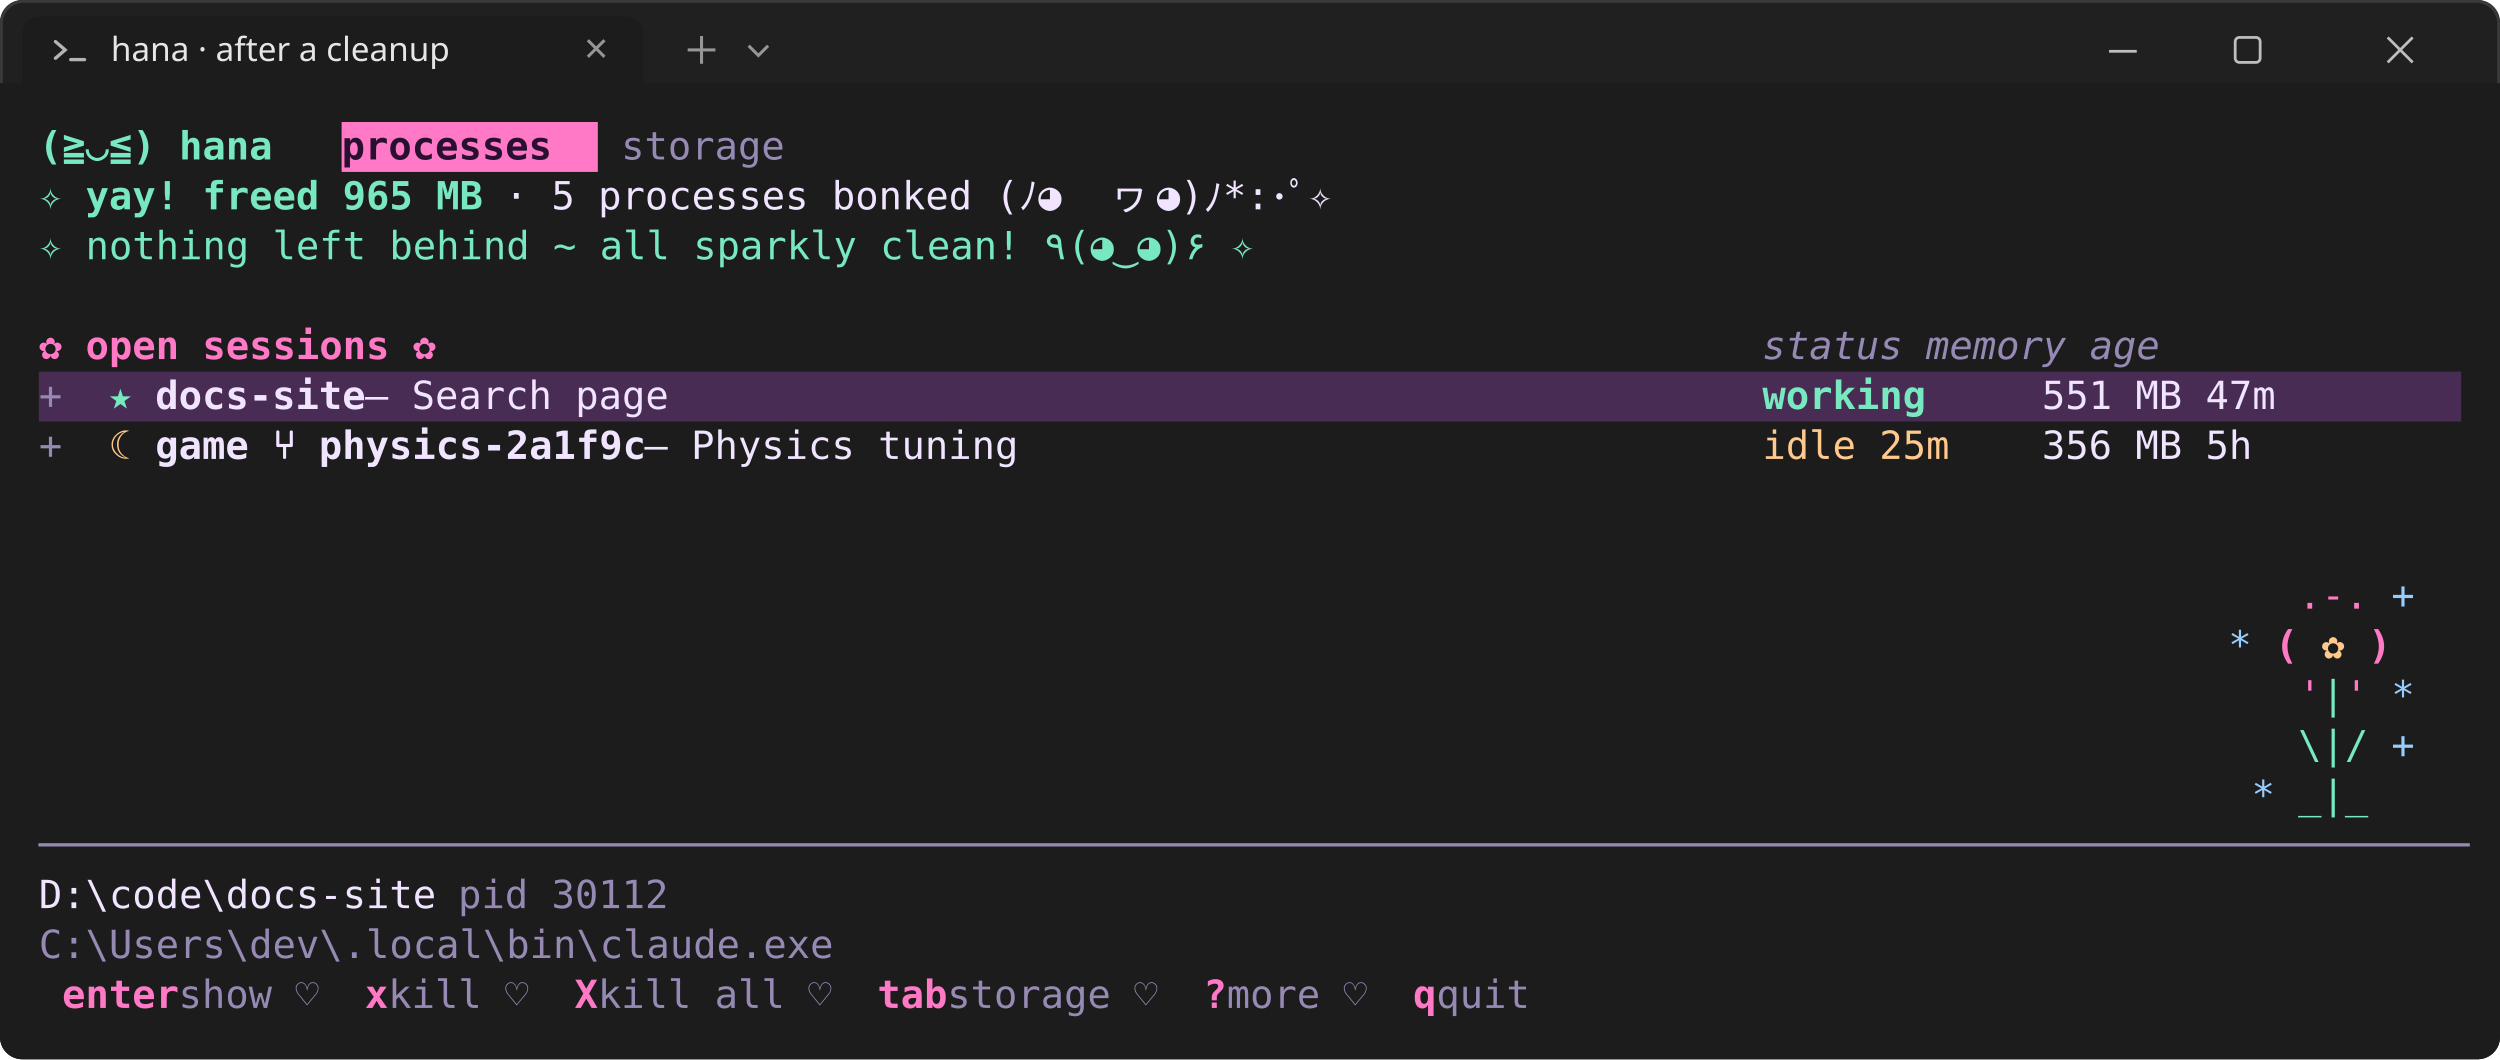
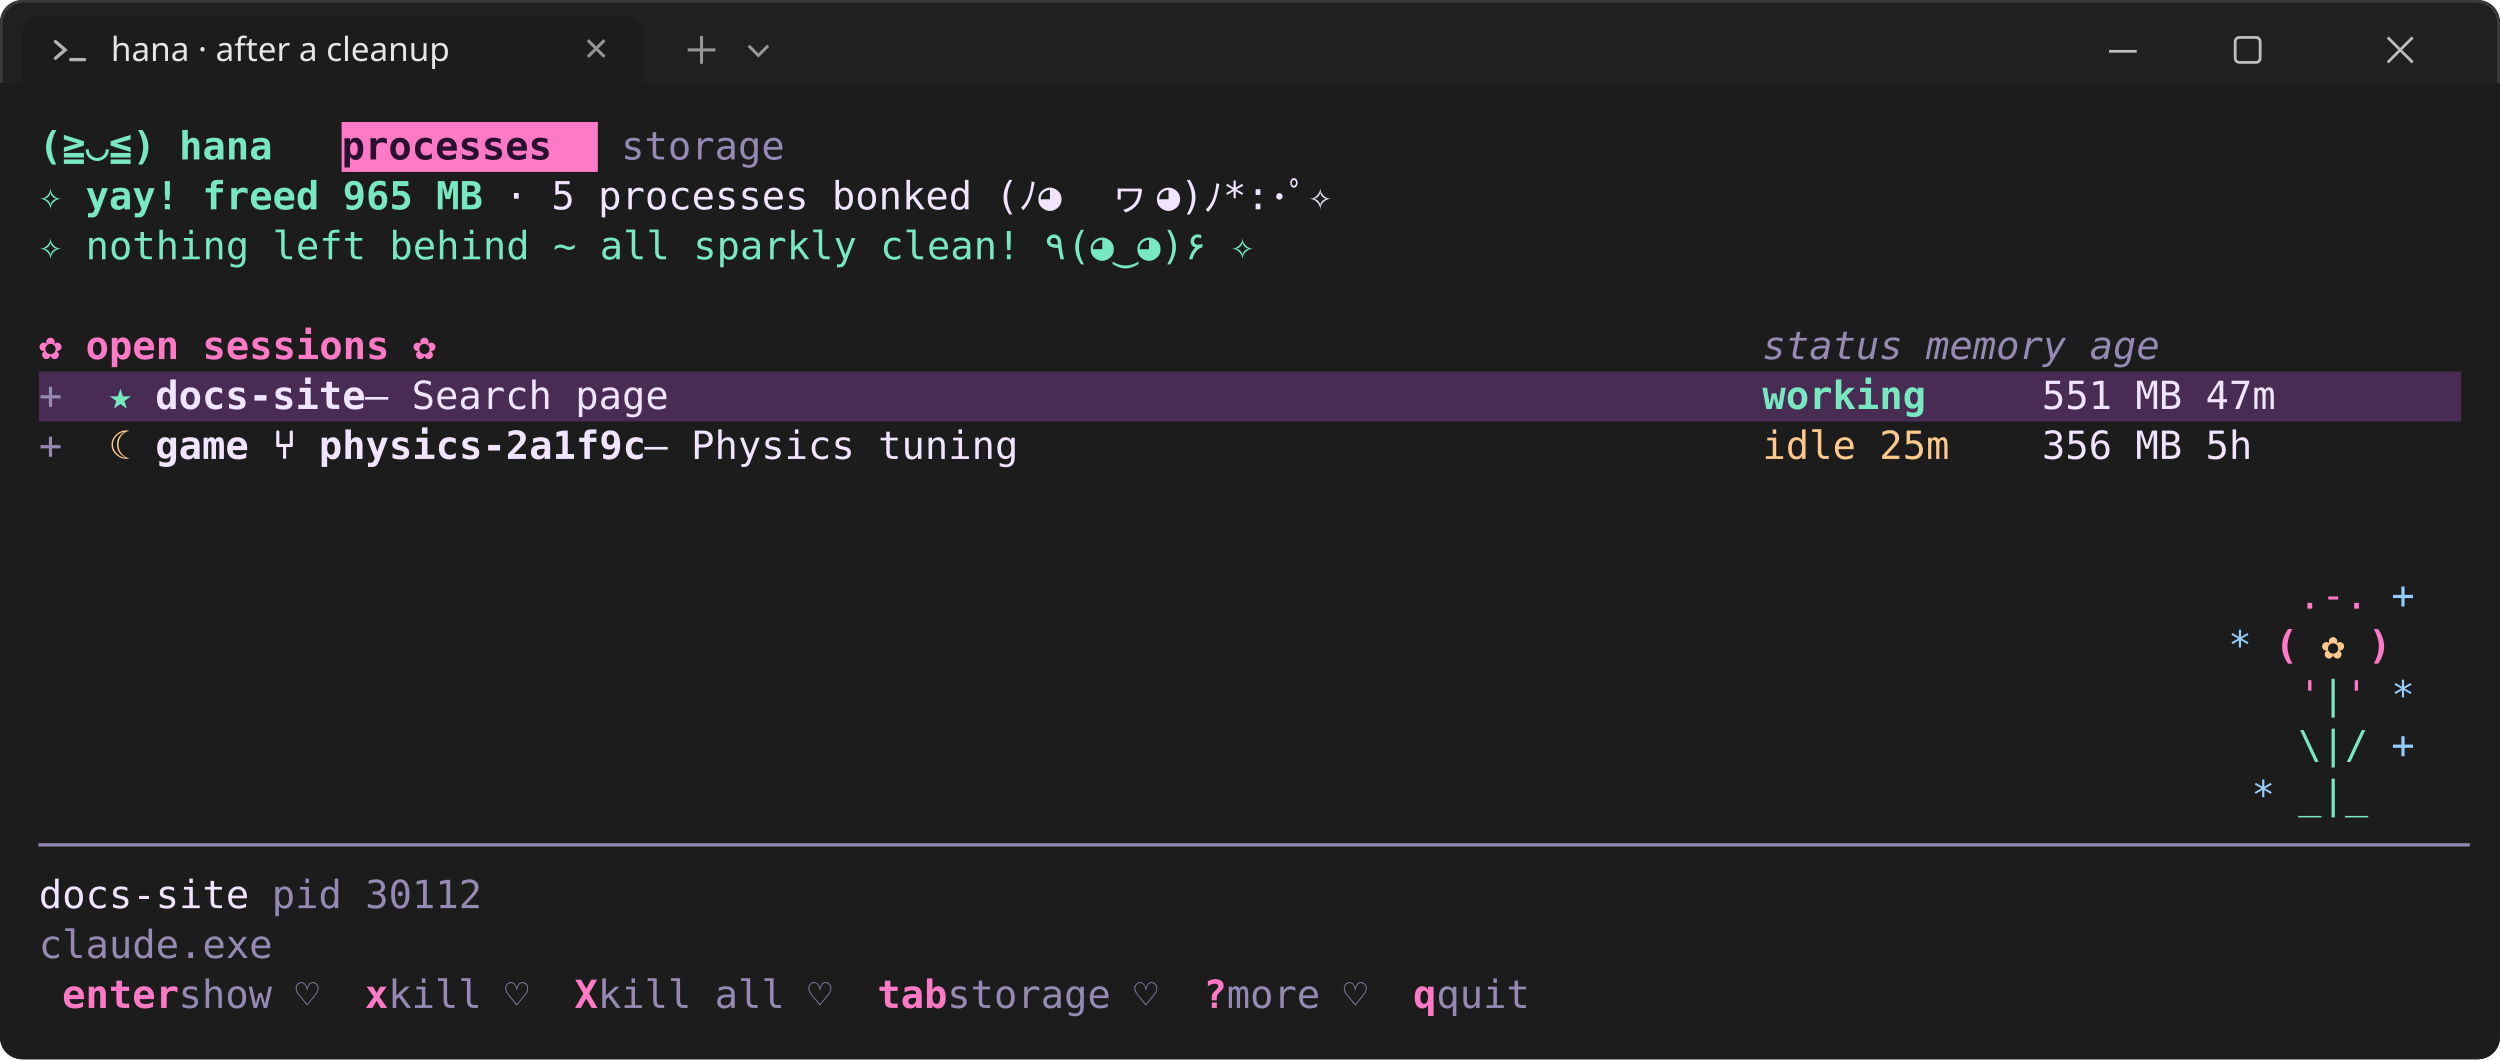
<svg xmlns="http://www.w3.org/2000/svg" width="901.6" height="382" viewBox="0 0 901.6 382" role="img" aria-label="hana · after a cleanup">
  <style>text{font-family:"Cascadia Mono","Cascadia Code",Consolas,ui-monospace,Menlo,monospace;font-size:14px;white-space:pre} .ui{font-family:"Segoe UI Variable Text","Segoe UI",system-ui,sans-serif;font-size:12px}</style>
  <rect width="901.6" height="382" rx="8" fill="#202020" />
  <rect x="0.5" y="0.5" width="900.6" height="381" rx="8" fill="none" stroke="#3a3a3a" />
  <path d="M8 30 V12 a6 6 0 0 1 6 -6 H226 a6 6 0 0 1 6 6 V30 Z" fill="#1C1C1C" />
  <g fill="none" stroke="#E6E6E6" stroke-opacity="0.75" stroke-width="1.2" stroke-linecap="round">
    <path d="M20 15 l3.5 3 l-3.5 3" />
    <path d="M25.5 21.5 h5" />
  </g>
  <text class="ui" x="40" y="22" fill="#E6E6E6">hana · after a cleanup</text>
  <g stroke="#E6E6E6" stroke-opacity="0.6" stroke-width="1.1" fill="none">
    <path d="M212 14.5 l6 6 M218 14.5 l-6 6" />
    <path d="M248 18 h10 M253 13 v10" />
    <path d="M270 16.5 l3.5 3.5 l3.5 -3.5" />
  </g>
  <g stroke="#E6E6E6" stroke-opacity="0.8" stroke-width="1" fill="none">
    <path d="M760.6 18.5 h10" />
    <rect x="806.1" y="13.5" width="9" height="9" rx="1.5" />
    <path d="M861.1 13.5 l9 9 M870.1 13.5 l-9 9" />
  </g>
  <rect y="30" width="901.6" height="344" fill="#1C1C1C" />
  <path d="M0 374 H901.6 V374 a8 8 0 0 1 -8 8 H8 a8 8 0 0 1 -8 -8 Z" fill="#1C1C1C" />
  <rect x="123.2" y="44.0" width="92.4" height="18" fill="#FF79C6" />
  <text x="14.0" y="57.5" textLength="92.4" lengthAdjust="spacingAndGlyphs" fill="#78E8C0" style="font-weight:700;"> (≧◡≦) hana</text>
  <text x="123.2" y="57.5" textLength="92.4" lengthAdjust="spacingAndGlyphs" fill="#2A1030" style="font-weight:700;"> processes </text>
  <text x="224.0" y="57.5" textLength="75.6" lengthAdjust="spacingAndGlyphs" fill="#968AB4" style=""> storage </text>
  <text x="14.0" y="75.5" textLength="168.0" lengthAdjust="spacingAndGlyphs" fill="#78E8C0" style="font-weight:700;"> ✧ yay! freed 965 MB</text>
  <text x="182.0" y="75.5" textLength="218.4" lengthAdjust="spacingAndGlyphs" fill="#F0E4FF" style=""> · 5 processes bonked  (ﾉ◕</text>
  <text x="400.4" y="75.5" textLength="16.8" lengthAdjust="spacingAndGlyphs" fill="#F0E4FF" style="">ヮ</text>
  <text x="417.2" y="75.5" textLength="58.8" lengthAdjust="spacingAndGlyphs" fill="#F0E4FF" style="">◕)ﾉ*:･ﾟ✧</text>
  <text x="14.0" y="93.5" textLength="445.2" lengthAdjust="spacingAndGlyphs" fill="#78E8C0" style=""> ✧ nothing left behind ~ all sparkly clean! ٩(◕‿◕)۶ ✧</text>
  <text x="14.0" y="129.5" textLength="151.2" lengthAdjust="spacingAndGlyphs" fill="#FF79C6" style="font-weight:700;"> ✿ open sessions ✿</text>
  <text x="635.6" y="129.5" textLength="243.6" lengthAdjust="spacingAndGlyphs" fill="#968AB4" style="font-style:italic;">      status    memory   age </text>
  <rect x="14.0" y="134.0" width="873.6" height="18" fill="#482C54" />
  <text x="14.0" y="147.5" textLength="25.2" lengthAdjust="spacingAndGlyphs" fill="#968AB4" style=""> + </text>
  <text x="39.2" y="147.5" textLength="8.4" lengthAdjust="spacingAndGlyphs" fill="#78E8C0" style="">★</text>
  <text x="56.0" y="147.5" textLength="75.6" lengthAdjust="spacingAndGlyphs" fill="#F0E4FF" style="font-weight:700;">docs-site</text>
  <text x="131.6" y="147.5" textLength="117.6" lengthAdjust="spacingAndGlyphs" fill="#F0E4FF" style=""> — Search page</text>
  <text x="635.6" y="147.5" textLength="100.8" lengthAdjust="spacingAndGlyphs" fill="#78E8C0" style="font-weight:700;">     working</text>
  <text x="736.4" y="147.5" textLength="142.8" lengthAdjust="spacingAndGlyphs" fill="#F0E4FF" style="">    551 MB   47m </text>
  <text x="14.0" y="165.5" textLength="25.2" lengthAdjust="spacingAndGlyphs" fill="#968AB4" style=""> + </text>
  <text x="39.2" y="165.5" textLength="8.4" lengthAdjust="spacingAndGlyphs" fill="#FFC88C" style="">☾</text>
  <text x="56.0" y="165.5" textLength="176.4" lengthAdjust="spacingAndGlyphs" fill="#F0E4FF" style="font-weight:700;">game ⑂ physics-2a1f9c</text>
  <text x="232.4" y="165.5" textLength="142.8" lengthAdjust="spacingAndGlyphs" fill="#F0E4FF" style=""> — Physics tuning</text>
  <text x="635.6" y="165.5" textLength="100.8" lengthAdjust="spacingAndGlyphs" fill="#FFC88C" style="">    idle 25m</text>
  <text x="736.4" y="165.5" textLength="142.8" lengthAdjust="spacingAndGlyphs" fill="#F0E4FF" style="">    356 MB    5h </text>
  <text x="828.8" y="219.5" textLength="25.2" lengthAdjust="spacingAndGlyphs" fill="#FF79C6" style="">.-.</text>
  <text x="862.4" y="219.5" textLength="8.4" lengthAdjust="spacingAndGlyphs" fill="#96CDFF" style="">+</text>
  <text x="803.6" y="237.5" textLength="8.4" lengthAdjust="spacingAndGlyphs" fill="#96CDFF" style="">*</text>
  <text x="820.4" y="237.5" textLength="8.4" lengthAdjust="spacingAndGlyphs" fill="#FF79C6" style="font-weight:700;">(</text>
  <text x="837.2" y="237.5" textLength="8.4" lengthAdjust="spacingAndGlyphs" fill="#FFC88C" style="font-weight:700;">✿</text>
  <text x="854.0" y="237.5" textLength="8.4" lengthAdjust="spacingAndGlyphs" fill="#FF79C6" style="font-weight:700;">)</text>
  <text x="828.8" y="255.5" textLength="8.4" lengthAdjust="spacingAndGlyphs" fill="#FF79C6" style="">'</text>
  <text x="837.2" y="255.5" textLength="8.4" lengthAdjust="spacingAndGlyphs" fill="#78E8C0" style="">|</text>
  <text x="845.6" y="255.5" textLength="8.4" lengthAdjust="spacingAndGlyphs" fill="#FF79C6" style="">'</text>
  <text x="862.4" y="255.5" textLength="8.4" lengthAdjust="spacingAndGlyphs" fill="#96CDFF" style="">*</text>
  <text x="828.8" y="273.5" textLength="25.2" lengthAdjust="spacingAndGlyphs" fill="#78E8C0" style="">\|/</text>
  <text x="862.4" y="273.5" textLength="8.4" lengthAdjust="spacingAndGlyphs" fill="#96CDFF" style="">+</text>
  <text x="812.0" y="291.5" textLength="8.4" lengthAdjust="spacingAndGlyphs" fill="#96CDFF" style="">*</text>
  <text x="828.8" y="291.5" textLength="25.2" lengthAdjust="spacingAndGlyphs" fill="#78E8C0" style="">_|_</text>
  <text x="14.0" y="309.5" textLength="873.6" lengthAdjust="spacingAndGlyphs" fill="#968AB4" style="">────────────────────────────────────────────────────────────────────────────────────────────────────────</text>
-   <text x="14.0" y="327.5" textLength="151.2" lengthAdjust="spacingAndGlyphs" fill="#F0E4FF" style=""> D:\code\docs-site</text>
-   <text x="165.2" y="327.5" textLength="100.8" lengthAdjust="spacingAndGlyphs" fill="#968AB4" style="">   pid 30112</text>
-   <text x="14.0" y="345.5" textLength="294.0" lengthAdjust="spacingAndGlyphs" fill="#968AB4" style=""> C:\Users\dev\.local\bin\claude.exe</text>
+   <text x="14.0" y="327.5" textLength="84.0" lengthAdjust="spacingAndGlyphs" fill="#F0E4FF" style=""> docs-site</text>
+   <text x="98.0" y="327.5" textLength="100.8" lengthAdjust="spacingAndGlyphs" fill="#968AB4" style="">   pid 30112</text>
+   <text x="14.0" y="345.5" textLength="92.4" lengthAdjust="spacingAndGlyphs" fill="#968AB4" style=""> claude.exe</text>
  <text x="22.4" y="363.5" textLength="42.0" lengthAdjust="spacingAndGlyphs" fill="#FF79C6" style="font-weight:700;">enter</text>
  <text x="64.4" y="363.5" textLength="67.2" lengthAdjust="spacingAndGlyphs" fill="#968AB4" style=""> show ♡ </text>
  <text x="131.6" y="363.5" textLength="8.4" lengthAdjust="spacingAndGlyphs" fill="#FF79C6" style="font-weight:700;">x</text>
  <text x="140.0" y="363.5" textLength="67.2" lengthAdjust="spacingAndGlyphs" fill="#968AB4" style=""> kill ♡ </text>
  <text x="207.2" y="363.5" textLength="8.4" lengthAdjust="spacingAndGlyphs" fill="#FF79C6" style="font-weight:700;">X</text>
  <text x="215.6" y="363.5" textLength="100.8" lengthAdjust="spacingAndGlyphs" fill="#968AB4" style=""> kill all ♡ </text>
  <text x="316.4" y="363.5" textLength="25.2" lengthAdjust="spacingAndGlyphs" fill="#FF79C6" style="font-weight:700;">tab</text>
  <text x="341.6" y="363.5" textLength="92.4" lengthAdjust="spacingAndGlyphs" fill="#968AB4" style=""> storage ♡ </text>
  <text x="434.0" y="363.5" textLength="8.4" lengthAdjust="spacingAndGlyphs" fill="#FF79C6" style="font-weight:700;">?</text>
  <text x="442.4" y="363.5" textLength="67.2" lengthAdjust="spacingAndGlyphs" fill="#968AB4" style=""> more ♡ </text>
  <text x="509.6" y="363.5" textLength="8.4" lengthAdjust="spacingAndGlyphs" fill="#FF79C6" style="font-weight:700;">q</text>
  <text x="518.0" y="363.5" textLength="42.0" lengthAdjust="spacingAndGlyphs" fill="#968AB4" style=""> quit</text>
</svg>
